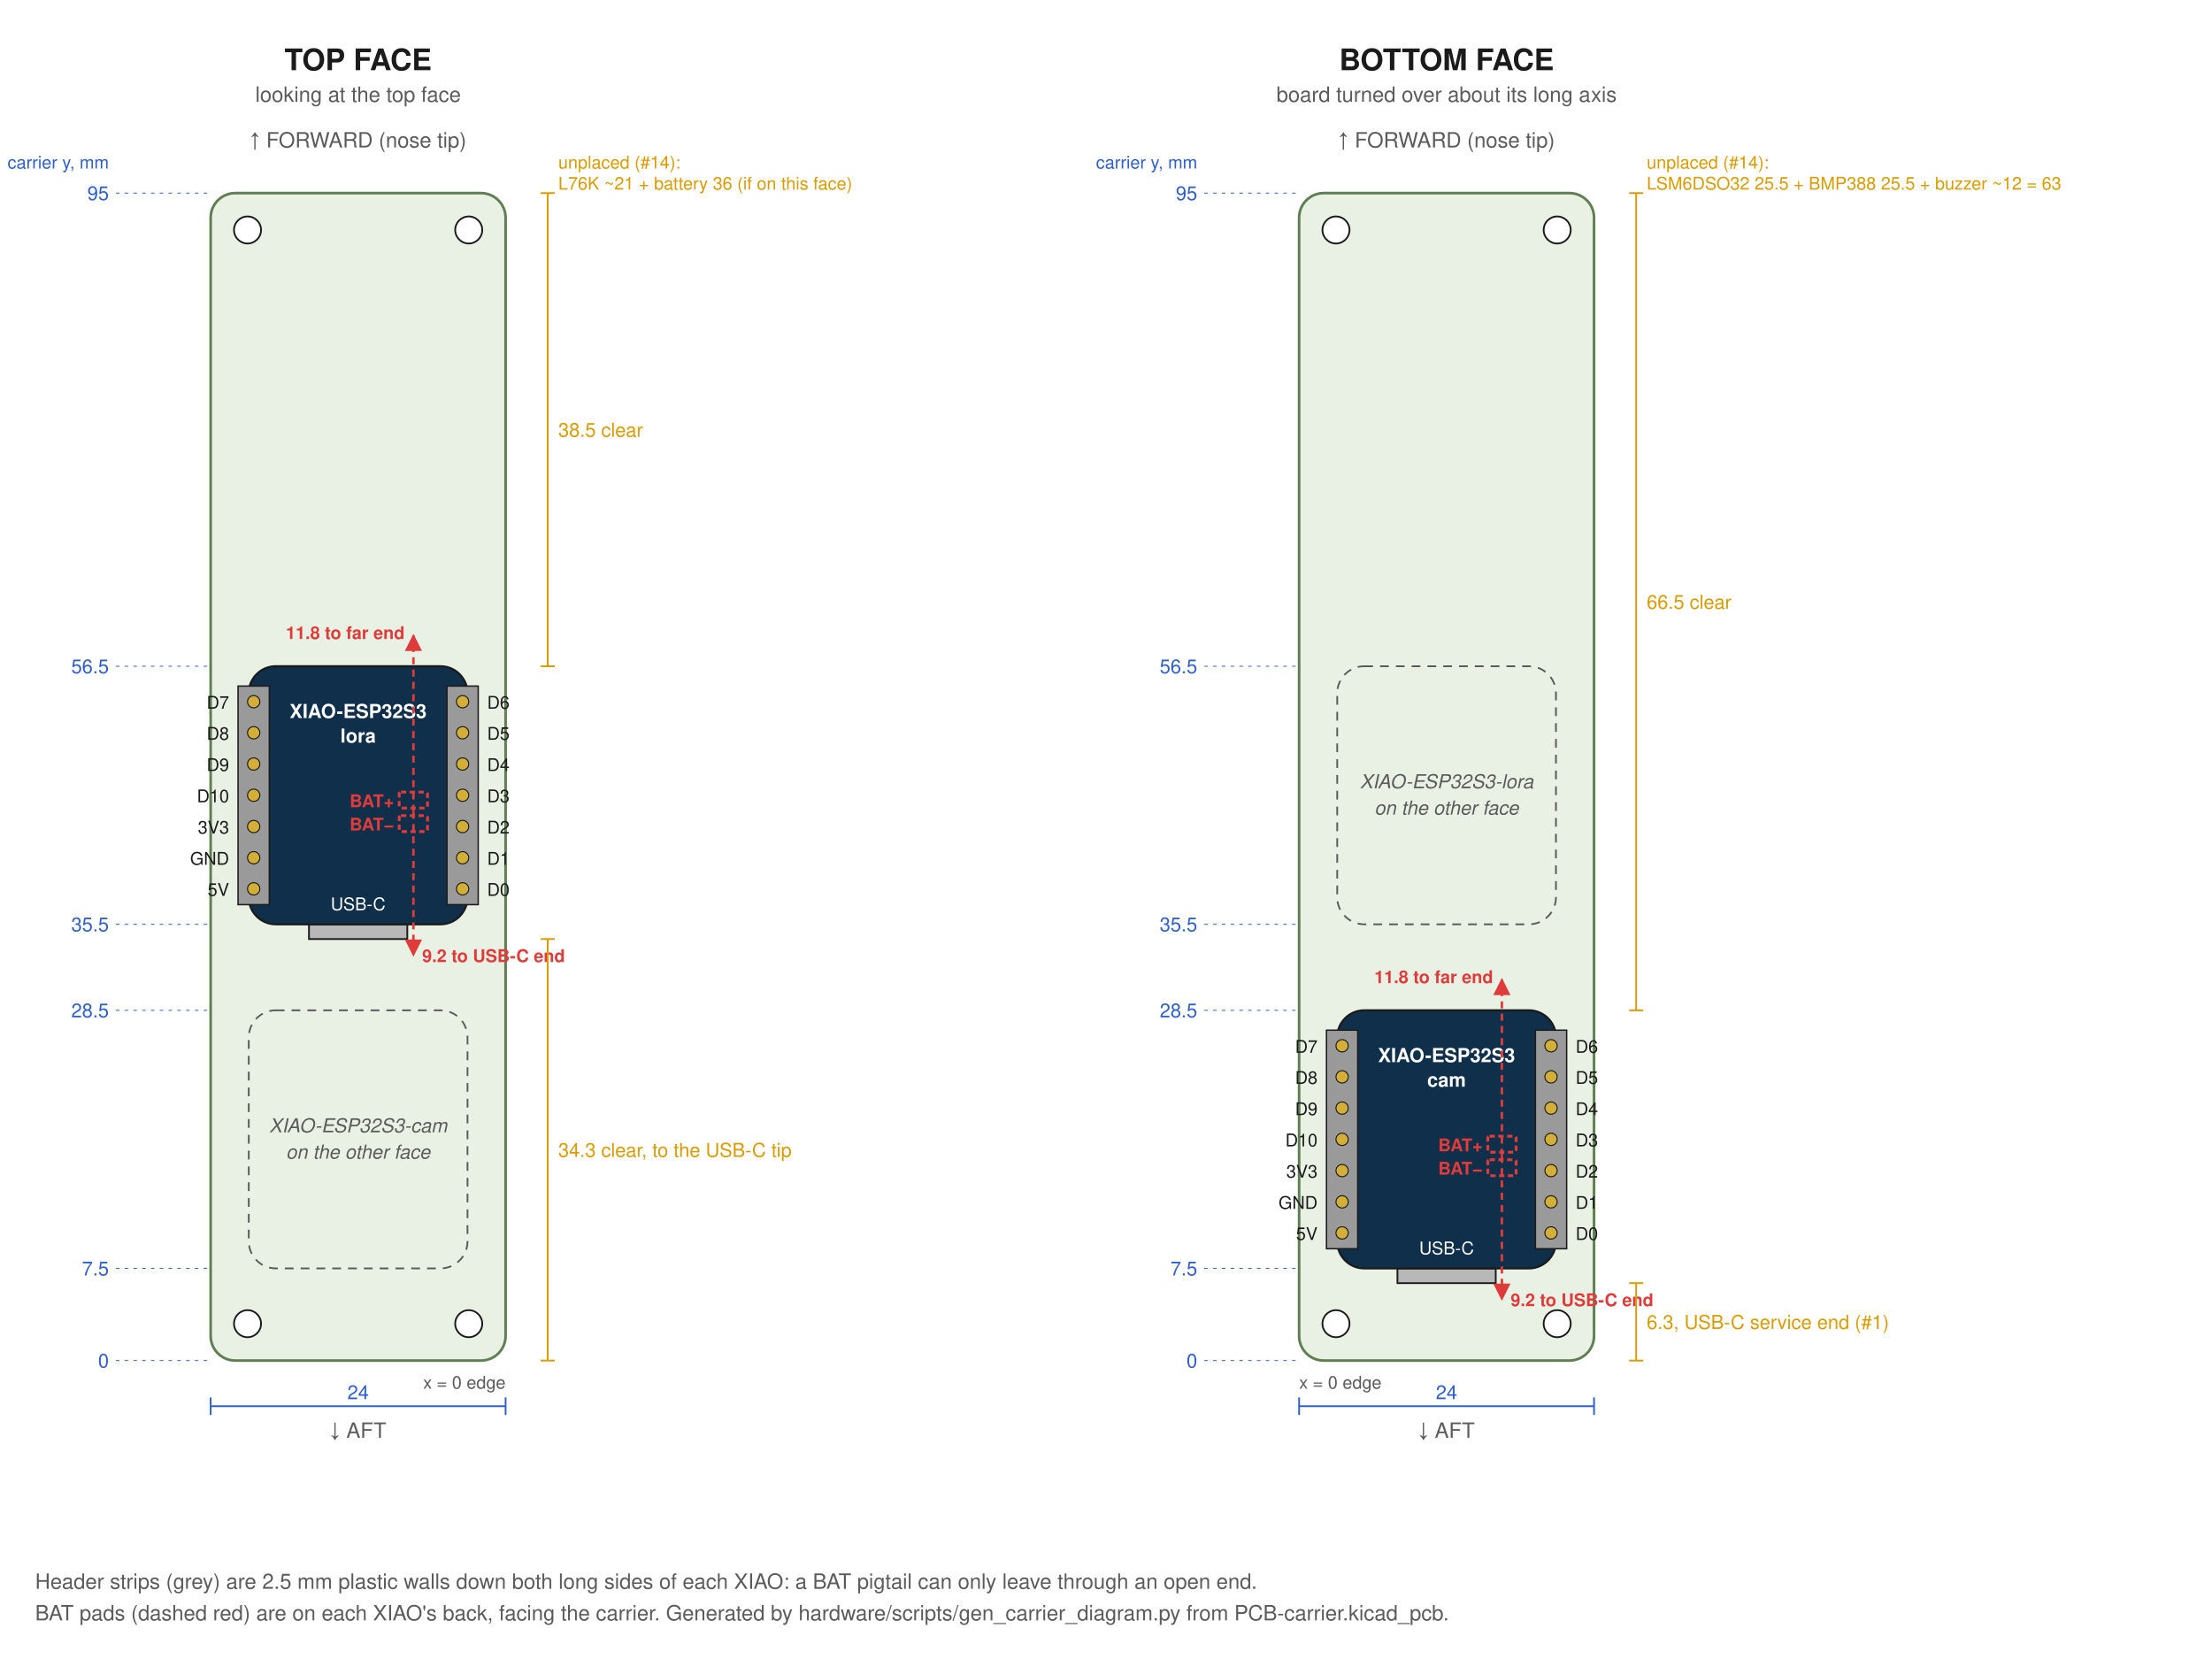
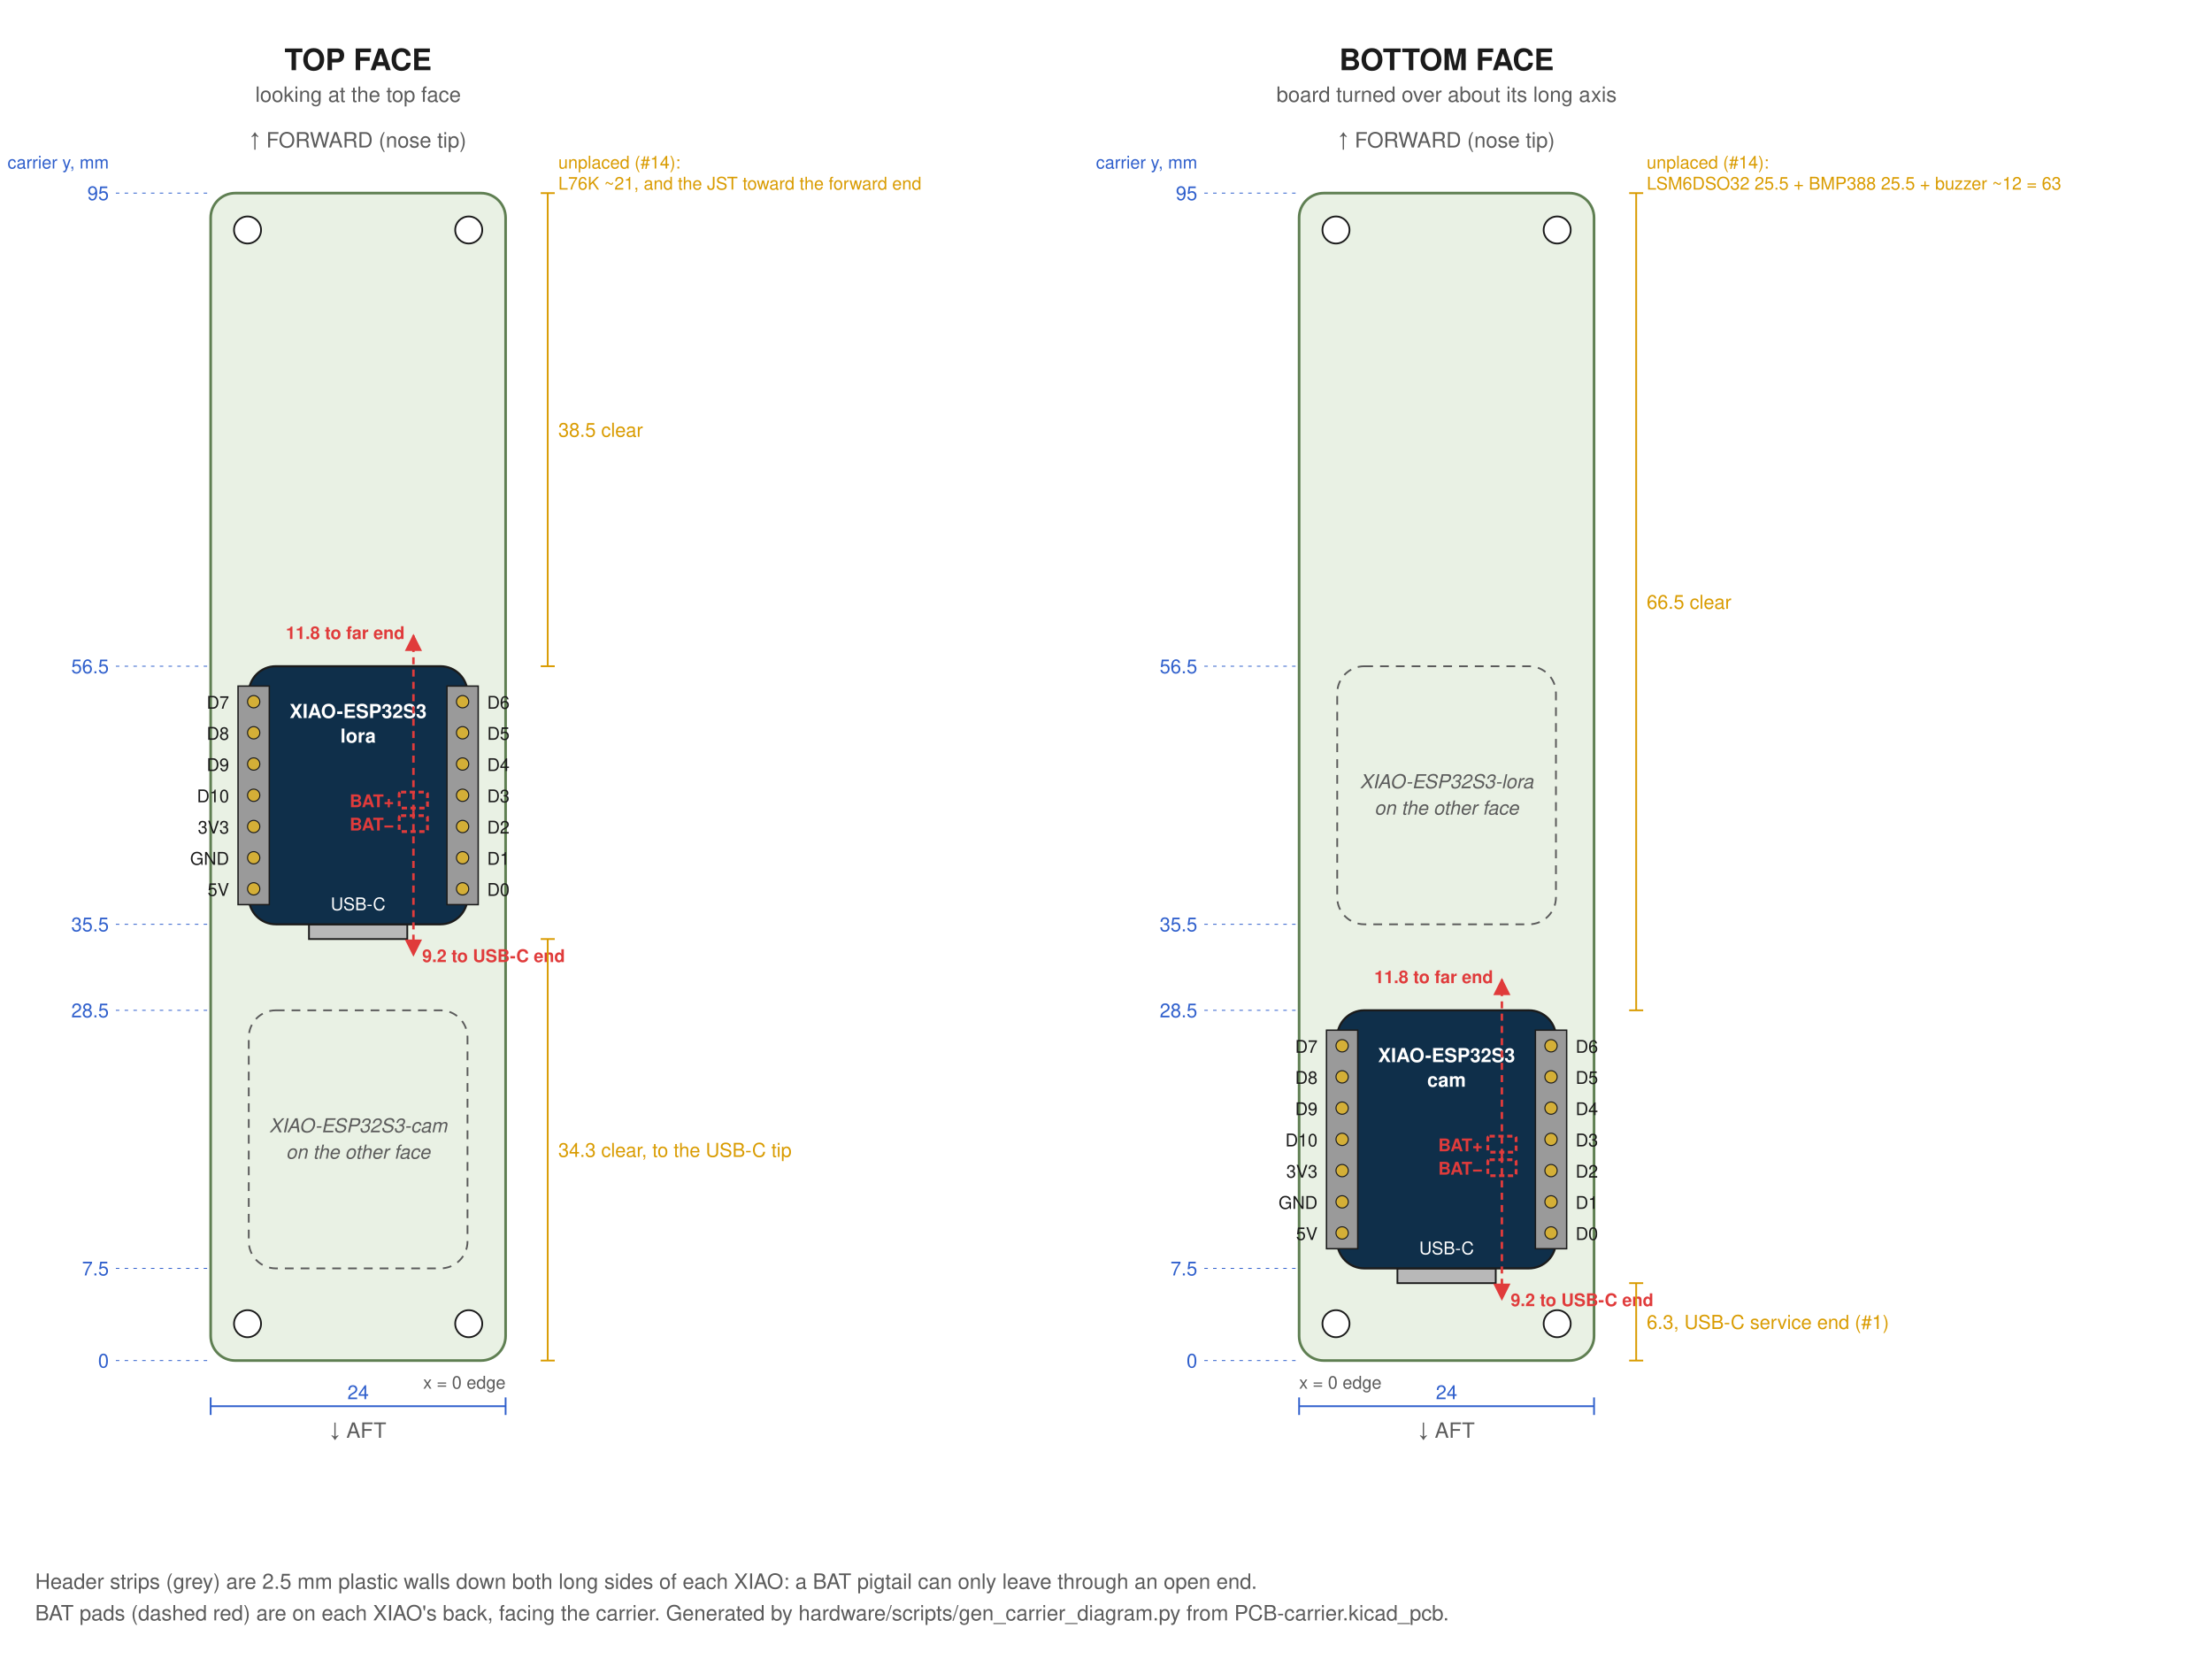
<svg xmlns="http://www.w3.org/2000/svg" width="1260" height="945" viewBox="0 0 1260 945" font-family="Helvetica, Arial, sans-serif">
  <defs>
    <marker id="arrow" viewBox="0 0 10 10" refX="9" refY="5" markerWidth="7" markerHeight="7" orient="auto-start-reverse">
      <path d="M0,0 L10,5 L0,10 z" fill="#e03b3b" />
    </marker>
  </defs>
  <rect x="0.0" y="0.0" width="1260.0" height="945.0" rx="0.0" fill="#ffffff" stroke="none" stroke-width="0.0" />
  <text x="204.0" y="40.0" font-size="17" fill="#1b1b1b" text-anchor="middle" font-weight="bold">TOP FACE</text>
  <text x="204.0" y="58.0" font-size="12" fill="#5b5b5b" text-anchor="middle" font-weight="normal">looking at the top face</text>
  <text x="204.0" y="84.0" font-size="12" fill="#5b5b5b" text-anchor="middle" font-weight="normal">↑ FORWARD (nose tip)</text>
  <text x="204.0" y="819.0" font-size="12" fill="#5b5b5b" text-anchor="middle" font-weight="normal">↓ AFT</text>
  <rect x="120.0" y="110.0" width="168.0" height="665.0" rx="14.0" fill="#e9f1e4" stroke="#5f7f52" stroke-width="1.5" />
  <text x="288.0" y="791.0" font-size="10" fill="#5b5b5b" text-anchor="end" font-weight="normal">x = 0 edge</text>
  <circle cx="267.0" cy="754.0" r="7.7" fill="#ffffff" stroke="#1b1b1b" stroke-width="1.0" />
  <circle cx="267.0" cy="131.0" r="7.7" fill="#ffffff" stroke="#1b1b1b" stroke-width="1.0" />
  <circle cx="141.0" cy="131.0" r="7.7" fill="#ffffff" stroke="#1b1b1b" stroke-width="1.0" />
  <circle cx="141.0" cy="754.0" r="7.7" fill="#ffffff" stroke="#1b1b1b" stroke-width="1.0" />
  <rect x="141.7" y="575.5" width="124.6" height="147.0" rx="15.4" fill="none" stroke="#5b5b5b" stroke-width="1.0" stroke-dasharray="5,4" />
  <text x="204.0" y="645.0" font-size="11" fill="#5b5b5b" text-anchor="middle" font-weight="normal" font-style="italic">XIAO-ESP32S3-cam</text>
  <text x="204.0" y="660.0" font-size="11" fill="#5b5b5b" text-anchor="middle" font-weight="normal" font-style="italic">on the other face</text>
  <rect x="176.0" y="526.5" width="56.0" height="8.4" rx="0.0" fill="#b8b8b8" stroke="#1b1b1b" stroke-width="1.0" />
  <rect x="141.7" y="379.5" width="124.6" height="147.0" rx="15.4" fill="#0f2f4a" stroke="#1b1b1b" stroke-width="1.2" />
  <rect x="135.6" y="390.8" width="17.8" height="124.5" rx="0.0" fill="#9a9a9a" stroke="#1b1b1b" stroke-width="0.8" />
  <rect x="254.6" y="390.8" width="17.8" height="124.5" rx="0.0" fill="#9a9a9a" stroke="#1b1b1b" stroke-width="0.8" />
  <circle cx="263.5" cy="506.3" r="3.5" fill="#d4af37" stroke="#1b1b1b" stroke-width="0.6" />
  <text x="277.5" y="510.3" font-size="10" fill="#1b1b1b" text-anchor="start" font-weight="normal">D0</text>
  <circle cx="144.5" cy="506.3" r="3.5" fill="#d4af37" stroke="#1b1b1b" stroke-width="0.6" />
  <text x="130.5" y="510.3" font-size="10" fill="#1b1b1b" text-anchor="end" font-weight="normal">5V</text>
  <circle cx="263.5" cy="488.6" r="3.5" fill="#d4af37" stroke="#1b1b1b" stroke-width="0.6" />
  <text x="277.5" y="492.6" font-size="10" fill="#1b1b1b" text-anchor="start" font-weight="normal">D1</text>
  <circle cx="144.5" cy="488.6" r="3.5" fill="#d4af37" stroke="#1b1b1b" stroke-width="0.6" />
  <text x="130.5" y="492.6" font-size="10" fill="#1b1b1b" text-anchor="end" font-weight="normal">GND</text>
  <circle cx="263.5" cy="470.8" r="3.5" fill="#d4af37" stroke="#1b1b1b" stroke-width="0.6" />
  <text x="277.5" y="474.8" font-size="10" fill="#1b1b1b" text-anchor="start" font-weight="normal">D2</text>
  <circle cx="144.5" cy="470.8" r="3.5" fill="#d4af37" stroke="#1b1b1b" stroke-width="0.6" />
  <text x="130.5" y="474.8" font-size="10" fill="#1b1b1b" text-anchor="end" font-weight="normal">3V3</text>
  <circle cx="263.5" cy="453.0" r="3.5" fill="#d4af37" stroke="#1b1b1b" stroke-width="0.6" />
  <text x="277.5" y="457.0" font-size="10" fill="#1b1b1b" text-anchor="start" font-weight="normal">D3</text>
  <circle cx="144.5" cy="453.0" r="3.5" fill="#d4af37" stroke="#1b1b1b" stroke-width="0.6" />
  <text x="130.5" y="457.0" font-size="10" fill="#1b1b1b" text-anchor="end" font-weight="normal">D10</text>
  <circle cx="263.5" cy="435.2" r="3.5" fill="#d4af37" stroke="#1b1b1b" stroke-width="0.6" />
  <text x="277.5" y="439.2" font-size="10" fill="#1b1b1b" text-anchor="start" font-weight="normal">D4</text>
  <circle cx="144.5" cy="435.2" r="3.5" fill="#d4af37" stroke="#1b1b1b" stroke-width="0.6" />
  <text x="130.5" y="439.2" font-size="10" fill="#1b1b1b" text-anchor="end" font-weight="normal">D9</text>
  <circle cx="263.5" cy="417.4" r="3.5" fill="#d4af37" stroke="#1b1b1b" stroke-width="0.6" />
  <text x="277.5" y="421.4" font-size="10" fill="#1b1b1b" text-anchor="start" font-weight="normal">D5</text>
  <circle cx="144.5" cy="417.4" r="3.5" fill="#d4af37" stroke="#1b1b1b" stroke-width="0.6" />
  <text x="130.5" y="421.4" font-size="10" fill="#1b1b1b" text-anchor="end" font-weight="normal">D8</text>
  <circle cx="263.5" cy="399.7" r="3.5" fill="#d4af37" stroke="#1b1b1b" stroke-width="0.6" />
  <text x="277.5" y="403.7" font-size="10" fill="#1b1b1b" text-anchor="start" font-weight="normal">D6</text>
  <circle cx="144.5" cy="399.7" r="3.5" fill="#d4af37" stroke="#1b1b1b" stroke-width="0.6" />
  <text x="130.5" y="403.7" font-size="10" fill="#1b1b1b" text-anchor="end" font-weight="normal">D7</text>
  <text x="204.0" y="409.0" font-size="11" fill="#ffffff" text-anchor="middle" font-weight="bold">XIAO-ESP32S3</text>
  <text x="204.0" y="423.0" font-size="11" fill="#ffffff" text-anchor="middle" font-weight="bold">lora</text>
  <text x="204.0" y="518.5" font-size="10" fill="#ffffff" text-anchor="middle" font-weight="normal">USB-C</text>
  <rect x="227.4" y="451.2" width="16.1" height="9.1" rx="1.0" fill="none" stroke="#e03b3b" stroke-width="1.6" stroke-dasharray="3,2" />
  <text x="224.4" y="459.8" font-size="10" fill="#e03b3b" text-anchor="end" font-weight="bold">BAT+</text>
  <rect x="227.4" y="464.6" width="16.1" height="9.1" rx="1.0" fill="none" stroke="#e03b3b" stroke-width="1.6" stroke-dasharray="3,2" />
  <text x="224.4" y="473.1" font-size="10" fill="#e03b3b" text-anchor="end" font-weight="bold">BAT−</text>
  <line x1="235.5" y1="462.4" x2="235.5" y2="544.0" stroke="#e03b3b" stroke-width="1.4" stroke-dasharray="4,3" marker-end="url(#arrow)" />
  <line x1="235.5" y1="462.4" x2="235.5" y2="362.0" stroke="#e03b3b" stroke-width="1.4" stroke-dasharray="4,3" marker-end="url(#arrow)" />
  <text x="240.5" y="548.0" font-size="10" fill="#e03b3b" text-anchor="start" font-weight="bold">9.2 to USB-C end</text>
  <text x="230.5" y="364.0" font-size="10" fill="#e03b3b" text-anchor="end" font-weight="bold">11.8 to far end</text>
  <line x1="66.0" y1="775.0" x2="120.0" y2="775.0" stroke="#2f5fcc" stroke-width="0.5" stroke-dasharray="2,3" />
  <text x="62.0" y="779.0" font-size="11" fill="#2f5fcc" text-anchor="end" font-weight="normal">0</text>
  <line x1="66.0" y1="722.5" x2="120.0" y2="722.5" stroke="#2f5fcc" stroke-width="0.5" stroke-dasharray="2,3" />
  <text x="62.0" y="726.5" font-size="11" fill="#2f5fcc" text-anchor="end" font-weight="normal">7.5</text>
  <line x1="66.0" y1="575.5" x2="120.0" y2="575.5" stroke="#2f5fcc" stroke-width="0.5" stroke-dasharray="2,3" />
  <text x="62.0" y="579.5" font-size="11" fill="#2f5fcc" text-anchor="end" font-weight="normal">28.5</text>
  <line x1="66.0" y1="526.5" x2="120.0" y2="526.5" stroke="#2f5fcc" stroke-width="0.5" stroke-dasharray="2,3" />
  <text x="62.0" y="530.5" font-size="11" fill="#2f5fcc" text-anchor="end" font-weight="normal">35.5</text>
  <line x1="66.0" y1="379.5" x2="120.0" y2="379.5" stroke="#2f5fcc" stroke-width="0.5" stroke-dasharray="2,3" />
  <text x="62.0" y="383.5" font-size="11" fill="#2f5fcc" text-anchor="end" font-weight="normal">56.5</text>
  <line x1="66.0" y1="110.0" x2="120.0" y2="110.0" stroke="#2f5fcc" stroke-width="0.5" stroke-dasharray="2,3" />
  <text x="62.0" y="114.0" font-size="11" fill="#2f5fcc" text-anchor="end" font-weight="normal">95</text>
  <text x="62.0" y="96.0" font-size="10" fill="#2f5fcc" text-anchor="end" font-weight="normal">carrier y, mm</text>
  <line x1="120.0" y1="801.0" x2="288.0" y2="801.0" stroke="#2f5fcc" stroke-width="1.0" />
  <line x1="120.0" y1="796.0" x2="120.0" y2="806.0" stroke="#2f5fcc" stroke-width="1.0" />
  <line x1="288.0" y1="796.0" x2="288.0" y2="806.0" stroke="#2f5fcc" stroke-width="1.0" />
  <text x="204.0" y="797.0" font-size="11" fill="#2f5fcc" text-anchor="middle" font-weight="normal">24</text>
  <line x1="312.0" y1="775.0" x2="312.0" y2="534.9" stroke="#d99b00" stroke-width="1.0" />
  <line x1="308.0" y1="775.0" x2="316.0" y2="775.0" stroke="#d99b00" stroke-width="1.0" />
  <line x1="308.0" y1="534.9" x2="316.0" y2="534.9" stroke="#d99b00" stroke-width="1.0" />
  <text x="318.0" y="659.0" font-size="11" fill="#d99b00" text-anchor="start" font-weight="normal">34.3 clear, to the USB-C tip</text>
  <line x1="312.0" y1="379.5" x2="312.0" y2="110.0" stroke="#d99b00" stroke-width="1.0" />
  <line x1="308.0" y1="379.5" x2="316.0" y2="379.5" stroke="#d99b00" stroke-width="1.0" />
  <line x1="308.0" y1="110.0" x2="316.0" y2="110.0" stroke="#d99b00" stroke-width="1.0" />
  <text x="318.0" y="248.8" font-size="11" fill="#d99b00" text-anchor="start" font-weight="normal">38.5 clear</text>
  <text x="318.0" y="96.0" font-size="10" fill="#d99b00" text-anchor="start" font-weight="normal">unplaced (#14):</text>
-   <text x="318.0" y="108.0" font-size="10" fill="#d99b00" text-anchor="start" font-weight="normal">L76K ~21 + battery 36 (if on this face)</text>
+   <text x="318.0" y="108.0" font-size="10" fill="#d99b00" text-anchor="start" font-weight="normal">L76K ~21, and the JST toward the forward end</text>
  <text x="824.0" y="40.0" font-size="17" fill="#1b1b1b" text-anchor="middle" font-weight="bold">BOTTOM FACE</text>
  <text x="824.0" y="58.0" font-size="12" fill="#5b5b5b" text-anchor="middle" font-weight="normal">board turned over about its long axis</text>
  <text x="824.0" y="84.0" font-size="12" fill="#5b5b5b" text-anchor="middle" font-weight="normal">↑ FORWARD (nose tip)</text>
  <text x="824.0" y="819.0" font-size="12" fill="#5b5b5b" text-anchor="middle" font-weight="normal">↓ AFT</text>
  <rect x="740.0" y="110.0" width="168.0" height="665.0" rx="14.0" fill="#e9f1e4" stroke="#5f7f52" stroke-width="1.5" />
  <text x="740.0" y="791.0" font-size="10" fill="#5b5b5b" text-anchor="start" font-weight="normal">x = 0 edge</text>
  <circle cx="761.0" cy="754.0" r="7.7" fill="#ffffff" stroke="#1b1b1b" stroke-width="1.0" />
  <circle cx="761.0" cy="131.0" r="7.7" fill="#ffffff" stroke="#1b1b1b" stroke-width="1.0" />
  <circle cx="887.0" cy="131.0" r="7.7" fill="#ffffff" stroke="#1b1b1b" stroke-width="1.0" />
  <circle cx="887.0" cy="754.0" r="7.7" fill="#ffffff" stroke="#1b1b1b" stroke-width="1.0" />
  <rect x="761.7" y="379.5" width="124.6" height="147.0" rx="15.4" fill="none" stroke="#5b5b5b" stroke-width="1.0" stroke-dasharray="5,4" />
  <text x="824.0" y="449.0" font-size="11" fill="#5b5b5b" text-anchor="middle" font-weight="normal" font-style="italic">XIAO-ESP32S3-lora</text>
  <text x="824.0" y="464.0" font-size="11" fill="#5b5b5b" text-anchor="middle" font-weight="normal" font-style="italic">on the other face</text>
  <rect x="796.0" y="722.5" width="56.0" height="8.4" rx="0.0" fill="#b8b8b8" stroke="#1b1b1b" stroke-width="1.0" />
  <rect x="761.7" y="575.5" width="124.6" height="147.0" rx="15.4" fill="#0f2f4a" stroke="#1b1b1b" stroke-width="1.2" />
  <rect x="755.6" y="586.8" width="17.8" height="124.5" rx="0.0" fill="#9a9a9a" stroke="#1b1b1b" stroke-width="0.8" />
  <rect x="874.6" y="586.8" width="17.8" height="124.5" rx="0.0" fill="#9a9a9a" stroke="#1b1b1b" stroke-width="0.8" />
  <circle cx="883.5" cy="702.3" r="3.5" fill="#d4af37" stroke="#1b1b1b" stroke-width="0.6" />
  <text x="897.5" y="706.3" font-size="10" fill="#1b1b1b" text-anchor="start" font-weight="normal">D0</text>
  <circle cx="764.5" cy="702.3" r="3.5" fill="#d4af37" stroke="#1b1b1b" stroke-width="0.6" />
  <text x="750.5" y="706.3" font-size="10" fill="#1b1b1b" text-anchor="end" font-weight="normal">5V</text>
  <circle cx="883.5" cy="684.6" r="3.5" fill="#d4af37" stroke="#1b1b1b" stroke-width="0.6" />
  <text x="897.5" y="688.6" font-size="10" fill="#1b1b1b" text-anchor="start" font-weight="normal">D1</text>
  <circle cx="764.5" cy="684.6" r="3.5" fill="#d4af37" stroke="#1b1b1b" stroke-width="0.6" />
  <text x="750.5" y="688.6" font-size="10" fill="#1b1b1b" text-anchor="end" font-weight="normal">GND</text>
  <circle cx="883.5" cy="666.8" r="3.5" fill="#d4af37" stroke="#1b1b1b" stroke-width="0.6" />
  <text x="897.5" y="670.8" font-size="10" fill="#1b1b1b" text-anchor="start" font-weight="normal">D2</text>
  <circle cx="764.5" cy="666.8" r="3.5" fill="#d4af37" stroke="#1b1b1b" stroke-width="0.6" />
  <text x="750.5" y="670.8" font-size="10" fill="#1b1b1b" text-anchor="end" font-weight="normal">3V3</text>
  <circle cx="883.5" cy="649.0" r="3.5" fill="#d4af37" stroke="#1b1b1b" stroke-width="0.6" />
  <text x="897.5" y="653.0" font-size="10" fill="#1b1b1b" text-anchor="start" font-weight="normal">D3</text>
  <circle cx="764.5" cy="649.0" r="3.5" fill="#d4af37" stroke="#1b1b1b" stroke-width="0.6" />
  <text x="750.5" y="653.0" font-size="10" fill="#1b1b1b" text-anchor="end" font-weight="normal">D10</text>
  <circle cx="883.5" cy="631.2" r="3.5" fill="#d4af37" stroke="#1b1b1b" stroke-width="0.6" />
  <text x="897.5" y="635.2" font-size="10" fill="#1b1b1b" text-anchor="start" font-weight="normal">D4</text>
  <circle cx="764.5" cy="631.2" r="3.5" fill="#d4af37" stroke="#1b1b1b" stroke-width="0.6" />
  <text x="750.5" y="635.2" font-size="10" fill="#1b1b1b" text-anchor="end" font-weight="normal">D9</text>
  <circle cx="883.5" cy="613.4" r="3.5" fill="#d4af37" stroke="#1b1b1b" stroke-width="0.6" />
  <text x="897.5" y="617.4" font-size="10" fill="#1b1b1b" text-anchor="start" font-weight="normal">D5</text>
  <circle cx="764.5" cy="613.4" r="3.5" fill="#d4af37" stroke="#1b1b1b" stroke-width="0.6" />
  <text x="750.5" y="617.4" font-size="10" fill="#1b1b1b" text-anchor="end" font-weight="normal">D8</text>
  <circle cx="883.5" cy="595.7" r="3.5" fill="#d4af37" stroke="#1b1b1b" stroke-width="0.6" />
  <text x="897.5" y="599.7" font-size="10" fill="#1b1b1b" text-anchor="start" font-weight="normal">D6</text>
  <circle cx="764.5" cy="595.7" r="3.5" fill="#d4af37" stroke="#1b1b1b" stroke-width="0.6" />
  <text x="750.5" y="599.7" font-size="10" fill="#1b1b1b" text-anchor="end" font-weight="normal">D7</text>
  <text x="824.0" y="605.0" font-size="11" fill="#ffffff" text-anchor="middle" font-weight="bold">XIAO-ESP32S3</text>
  <text x="824.0" y="619.0" font-size="11" fill="#ffffff" text-anchor="middle" font-weight="bold">cam</text>
  <text x="824.0" y="714.5" font-size="10" fill="#ffffff" text-anchor="middle" font-weight="normal">USB-C</text>
  <rect x="847.5" y="647.2" width="16.1" height="9.1" rx="1.0" fill="none" stroke="#e03b3b" stroke-width="1.6" stroke-dasharray="3,2" />
  <text x="844.5" y="655.8" font-size="10" fill="#e03b3b" text-anchor="end" font-weight="bold">BAT+</text>
  <rect x="847.5" y="660.6" width="16.1" height="9.1" rx="1.0" fill="none" stroke="#e03b3b" stroke-width="1.6" stroke-dasharray="3,2" />
  <text x="844.5" y="669.1" font-size="10" fill="#e03b3b" text-anchor="end" font-weight="bold">BAT−</text>
  <line x1="855.5" y1="658.4" x2="855.5" y2="740.0" stroke="#e03b3b" stroke-width="1.4" stroke-dasharray="4,3" marker-end="url(#arrow)" />
  <line x1="855.5" y1="658.4" x2="855.5" y2="558.0" stroke="#e03b3b" stroke-width="1.4" stroke-dasharray="4,3" marker-end="url(#arrow)" />
  <text x="860.5" y="744.0" font-size="10" fill="#e03b3b" text-anchor="start" font-weight="bold">9.2 to USB-C end</text>
  <text x="850.5" y="560.0" font-size="10" fill="#e03b3b" text-anchor="end" font-weight="bold">11.8 to far end</text>
  <line x1="686.0" y1="775.0" x2="740.0" y2="775.0" stroke="#2f5fcc" stroke-width="0.5" stroke-dasharray="2,3" />
  <text x="682.0" y="779.0" font-size="11" fill="#2f5fcc" text-anchor="end" font-weight="normal">0</text>
  <line x1="686.0" y1="722.5" x2="740.0" y2="722.5" stroke="#2f5fcc" stroke-width="0.5" stroke-dasharray="2,3" />
  <text x="682.0" y="726.5" font-size="11" fill="#2f5fcc" text-anchor="end" font-weight="normal">7.5</text>
  <line x1="686.0" y1="575.5" x2="740.0" y2="575.5" stroke="#2f5fcc" stroke-width="0.5" stroke-dasharray="2,3" />
  <text x="682.0" y="579.5" font-size="11" fill="#2f5fcc" text-anchor="end" font-weight="normal">28.5</text>
  <line x1="686.0" y1="526.5" x2="740.0" y2="526.5" stroke="#2f5fcc" stroke-width="0.5" stroke-dasharray="2,3" />
  <text x="682.0" y="530.5" font-size="11" fill="#2f5fcc" text-anchor="end" font-weight="normal">35.5</text>
  <line x1="686.0" y1="379.5" x2="740.0" y2="379.5" stroke="#2f5fcc" stroke-width="0.5" stroke-dasharray="2,3" />
  <text x="682.0" y="383.5" font-size="11" fill="#2f5fcc" text-anchor="end" font-weight="normal">56.5</text>
  <line x1="686.0" y1="110.0" x2="740.0" y2="110.0" stroke="#2f5fcc" stroke-width="0.5" stroke-dasharray="2,3" />
  <text x="682.0" y="114.0" font-size="11" fill="#2f5fcc" text-anchor="end" font-weight="normal">95</text>
  <text x="682.0" y="96.0" font-size="10" fill="#2f5fcc" text-anchor="end" font-weight="normal">carrier y, mm</text>
  <line x1="740.0" y1="801.0" x2="908.0" y2="801.0" stroke="#2f5fcc" stroke-width="1.0" />
  <line x1="740.0" y1="796.0" x2="740.0" y2="806.0" stroke="#2f5fcc" stroke-width="1.0" />
  <line x1="908.0" y1="796.0" x2="908.0" y2="806.0" stroke="#2f5fcc" stroke-width="1.0" />
  <text x="824.0" y="797.0" font-size="11" fill="#2f5fcc" text-anchor="middle" font-weight="normal">24</text>
  <line x1="932.0" y1="775.0" x2="932.0" y2="730.9" stroke="#d99b00" stroke-width="1.0" />
  <line x1="928.0" y1="775.0" x2="936.0" y2="775.0" stroke="#d99b00" stroke-width="1.0" />
  <line x1="928.0" y1="730.9" x2="936.0" y2="730.9" stroke="#d99b00" stroke-width="1.0" />
  <text x="938.0" y="757.0" font-size="11" fill="#d99b00" text-anchor="start" font-weight="normal">6.3, USB-C service end (#1)</text>
  <line x1="932.0" y1="575.5" x2="932.0" y2="110.0" stroke="#d99b00" stroke-width="1.0" />
  <line x1="928.0" y1="575.5" x2="936.0" y2="575.5" stroke="#d99b00" stroke-width="1.0" />
  <line x1="928.0" y1="110.0" x2="936.0" y2="110.0" stroke="#d99b00" stroke-width="1.0" />
  <text x="938.0" y="346.8" font-size="11" fill="#d99b00" text-anchor="start" font-weight="normal">66.5 clear</text>
  <text x="938.0" y="96.0" font-size="10" fill="#d99b00" text-anchor="start" font-weight="normal">unplaced (#14):</text>
  <text x="938.0" y="108.0" font-size="10" fill="#d99b00" text-anchor="start" font-weight="normal">LSM6DSO32 25.5 + BMP388 25.5 + buzzer ~12 = 63</text>
  <text x="20.0" y="905.0" font-size="12" fill="#5b5b5b" text-anchor="start" font-weight="normal">Header strips (grey) are 2.5 mm plastic walls down both long sides of each XIAO: a BAT pigtail can only leave through an open end.</text>
  <text x="20.0" y="923.0" font-size="12" fill="#5b5b5b" text-anchor="start" font-weight="normal">BAT pads (dashed red) are on each XIAO's back, facing the carrier. Generated by hardware/scripts/gen_carrier_diagram.py from PCB-carrier.kicad_pcb.</text>
</svg>
